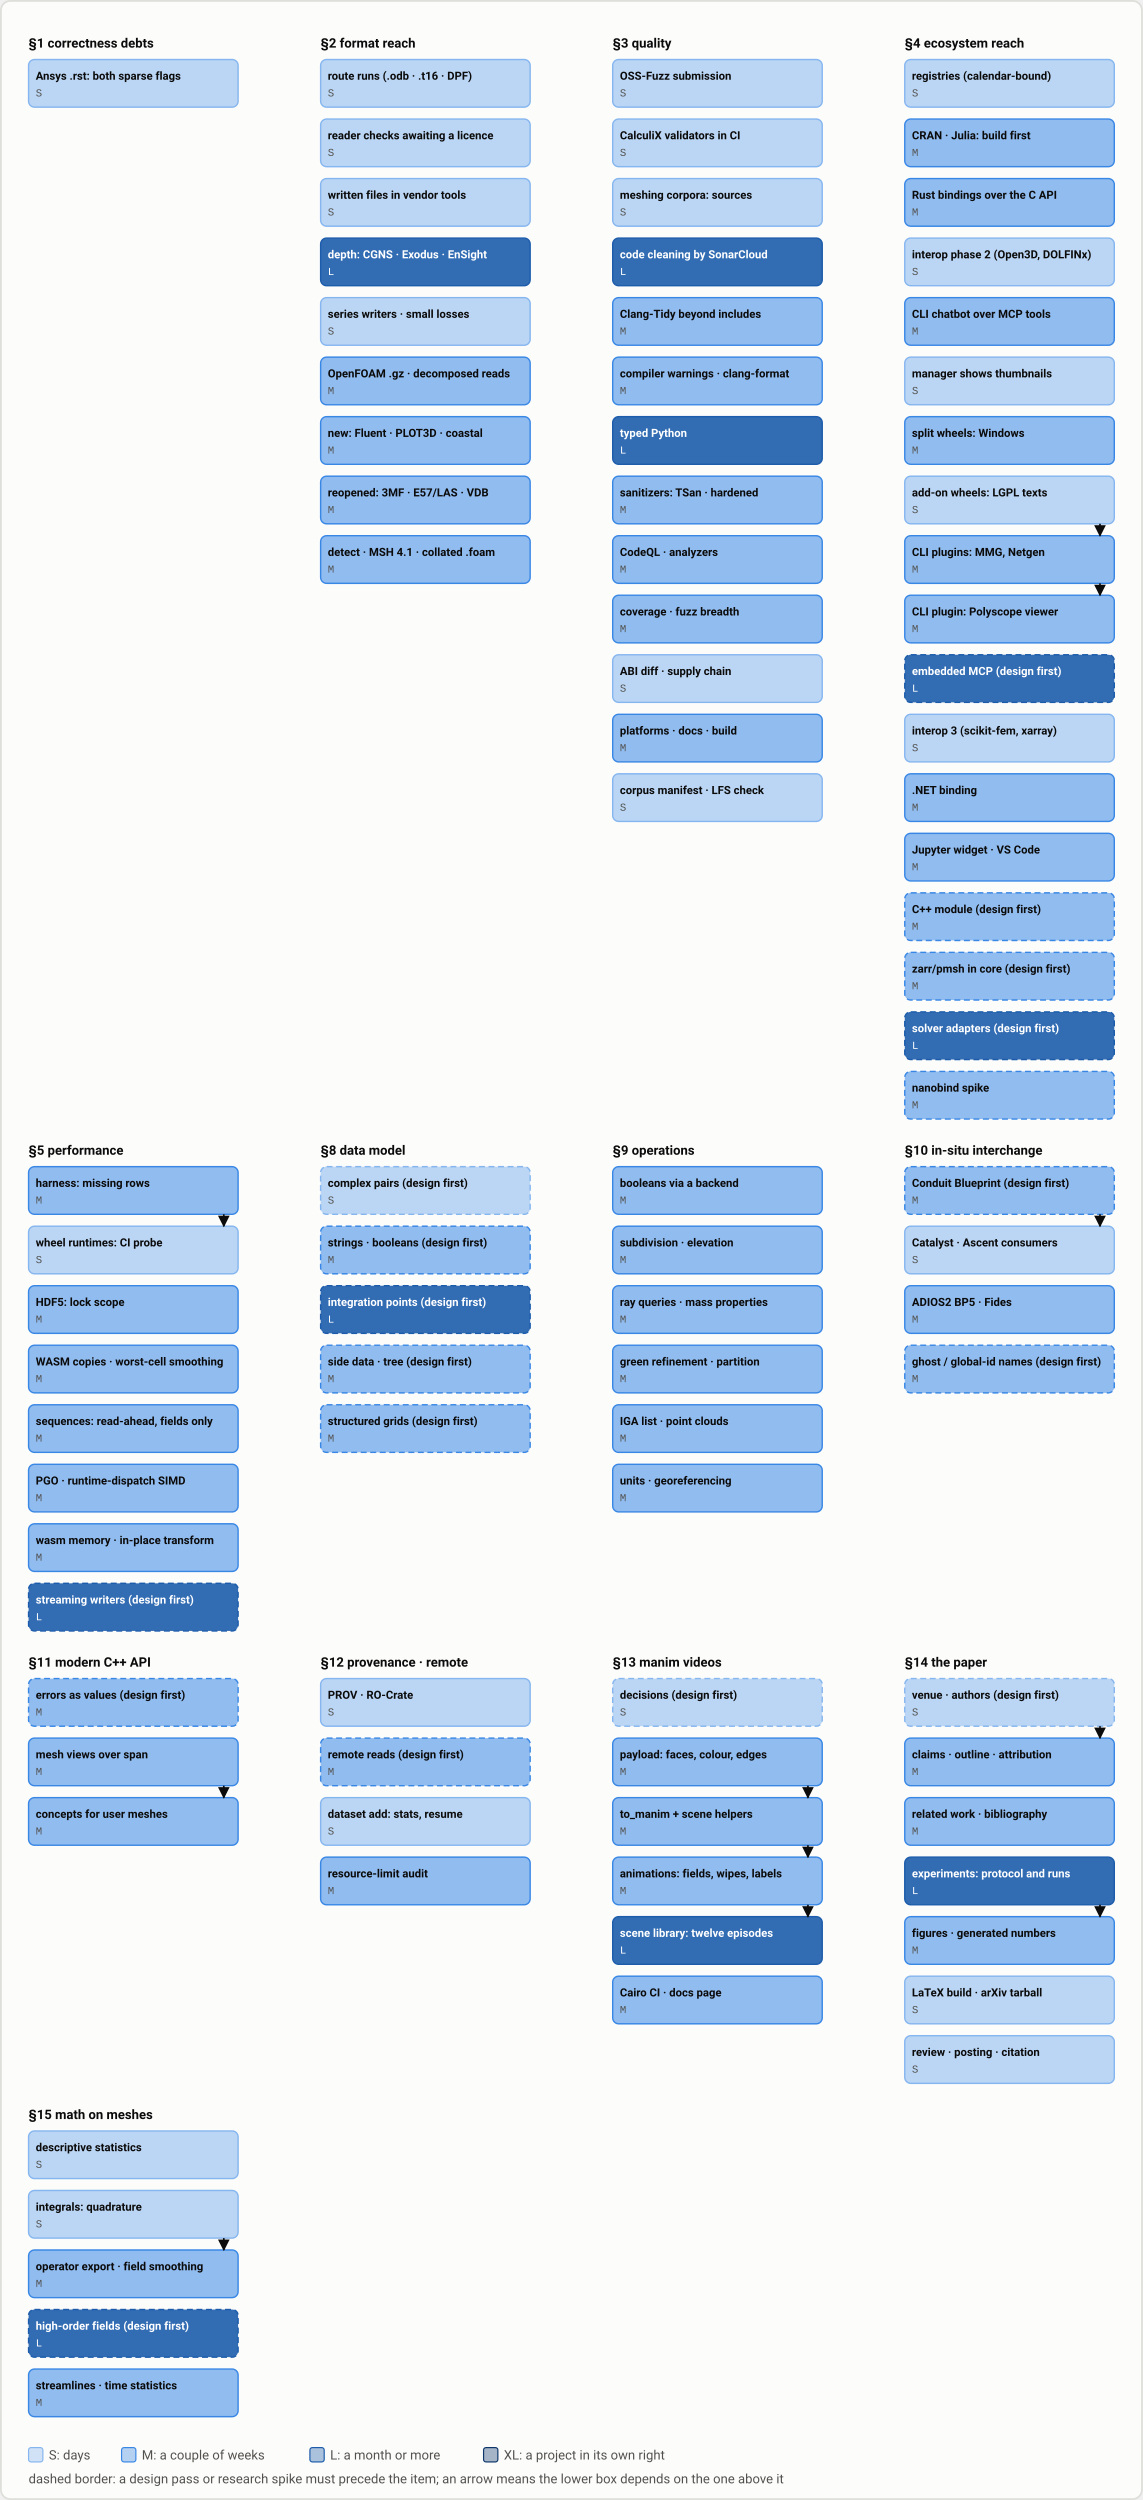
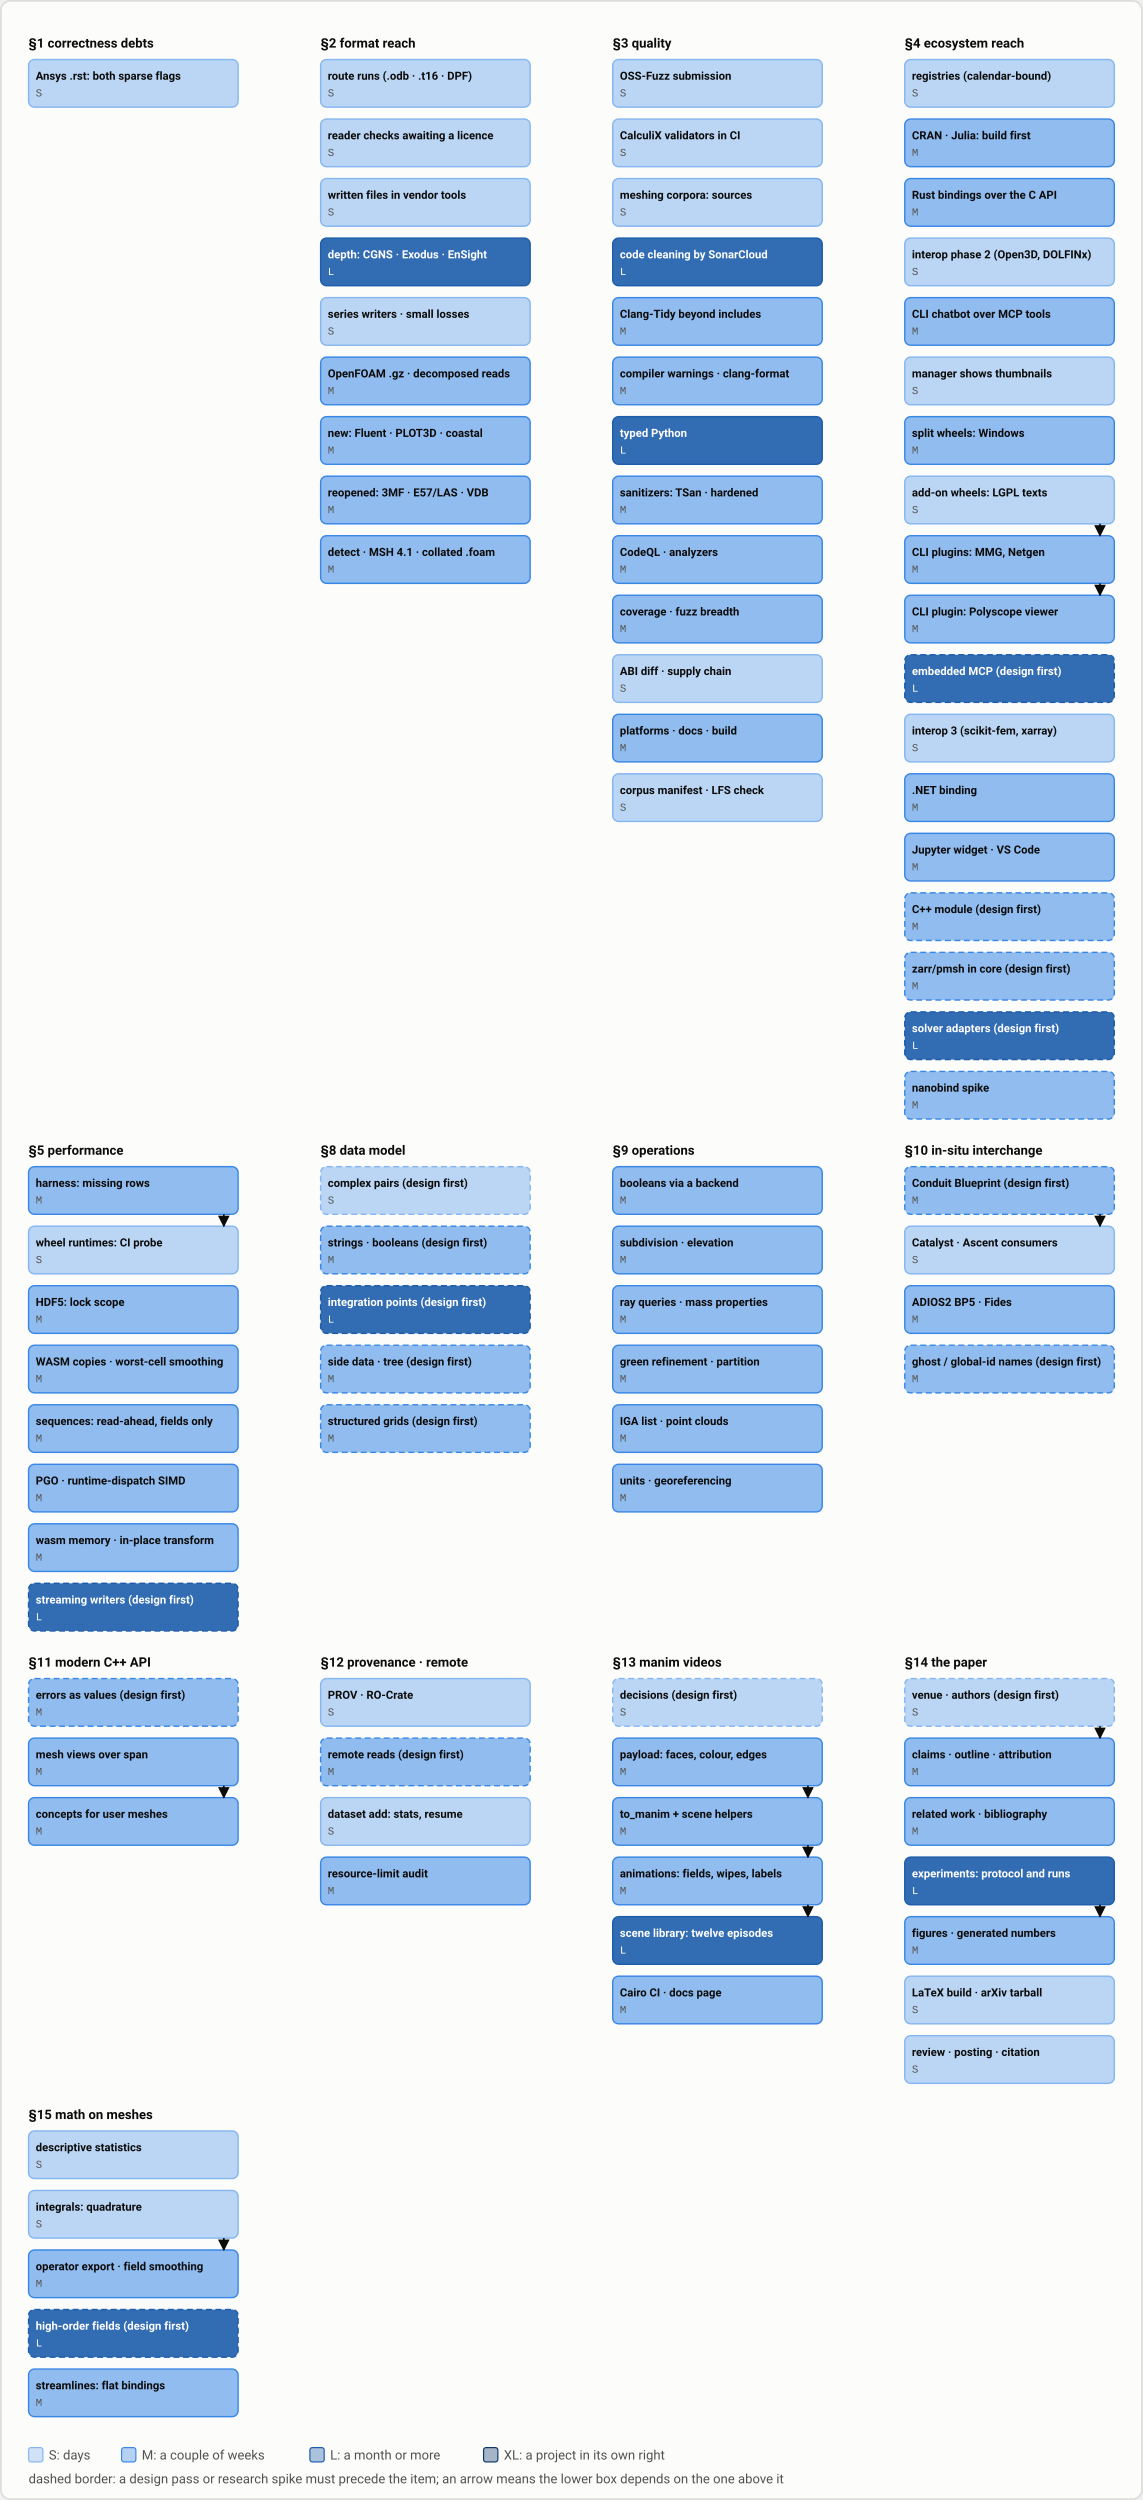
<svg xmlns="http://www.w3.org/2000/svg" viewBox="0 0 960 2100" width="960" height="2100" font-family="system-ui, -apple-system, 'Segoe UI', Roboto, sans-serif" role="img" aria-label="The roadmap at a glance: open items by section, in recommended order, shaded by effort">
  <defs>
    <marker id="arrow-0b0b0b" viewBox="0 0 10 10" refX="9" refY="5" markerWidth="7" markerHeight="7" orient="auto-start-reverse">
      <path d="M 0 0 L 10 5 L 0 10 z" fill="#0b0b0b" />
    </marker>
  </defs>
  <rect x="0.75" y="0.75" width="958.5" height="2098.5" rx="8" fill="#fcfcfb" stroke="#dededa" stroke-width="1.5" />
  <text x="24" y="40" font-family="system-ui, -apple-system, 'Segoe UI', Roboto, sans-serif" font-size="11" font-weight="700" fill="#0b0b0b">§1 correctness debts</text>
  <rect x="24" y="50" width="176" height="40" rx="5" fill="#86b6ef" fill-opacity="0.55" stroke="#86b6ef" stroke-width="1.2" />
  <text x="30" y="67" font-family="system-ui, -apple-system, 'Segoe UI', Roboto, sans-serif" font-size="9.5" font-weight="600" fill="#0b0b0b">Ansys .rst: both sparse flags</text>
  <text x="30" y="81" font-family="ui-monospace, SFMono-Regular, Menlo, Consolas, 'Liberation Mono', monospace" font-size="9" fill="#52514e">S</text>
  <text x="269.33" y="40" font-family="system-ui, -apple-system, 'Segoe UI', Roboto, sans-serif" font-size="11" font-weight="700" fill="#0b0b0b">§2 format reach</text>
  <rect x="269.33" y="50" width="176" height="40" rx="5" fill="#86b6ef" fill-opacity="0.55" stroke="#86b6ef" stroke-width="1.2" />
  <text x="275.33" y="67" font-family="system-ui, -apple-system, 'Segoe UI', Roboto, sans-serif" font-size="9.5" font-weight="600" fill="#0b0b0b">route runs (.odb · .t16 · DPF)</text>
  <text x="275.33" y="81" font-family="ui-monospace, SFMono-Regular, Menlo, Consolas, 'Liberation Mono', monospace" font-size="9" fill="#52514e">S</text>
  <rect x="269.33" y="100" width="176" height="40" rx="5" fill="#86b6ef" fill-opacity="0.55" stroke="#86b6ef" stroke-width="1.2" />
  <text x="275.33" y="117" font-family="system-ui, -apple-system, 'Segoe UI', Roboto, sans-serif" font-size="9.5" font-weight="600" fill="#0b0b0b">reader checks awaiting a licence</text>
  <text x="275.33" y="131" font-family="ui-monospace, SFMono-Regular, Menlo, Consolas, 'Liberation Mono', monospace" font-size="9" fill="#52514e">S</text>
  <rect x="269.33" y="150" width="176" height="40" rx="5" fill="#86b6ef" fill-opacity="0.55" stroke="#86b6ef" stroke-width="1.2" />
  <text x="275.33" y="167" font-family="system-ui, -apple-system, 'Segoe UI', Roboto, sans-serif" font-size="9.5" font-weight="600" fill="#0b0b0b">written files in vendor tools</text>
  <text x="275.33" y="181" font-family="ui-monospace, SFMono-Regular, Menlo, Consolas, 'Liberation Mono', monospace" font-size="9" fill="#52514e">S</text>
  <rect x="269.33" y="200" width="176" height="40" rx="5" fill="#1c5cab" fill-opacity="0.9" stroke="#1c5cab" stroke-width="1.2" />
  <text x="275.33" y="217" font-family="system-ui, -apple-system, 'Segoe UI', Roboto, sans-serif" font-size="9.5" font-weight="600" fill="#ffffff">depth: CGNS · Exodus · EnSight</text>
  <text x="275.33" y="231" font-family="ui-monospace, SFMono-Regular, Menlo, Consolas, 'Liberation Mono', monospace" font-size="9" fill="#ffffff">L</text>
  <rect x="269.33" y="250" width="176" height="40" rx="5" fill="#86b6ef" fill-opacity="0.55" stroke="#86b6ef" stroke-width="1.2" />
  <text x="275.33" y="267" font-family="system-ui, -apple-system, 'Segoe UI', Roboto, sans-serif" font-size="9.5" font-weight="600" fill="#0b0b0b">series writers · small losses</text>
  <text x="275.33" y="281" font-family="ui-monospace, SFMono-Regular, Menlo, Consolas, 'Liberation Mono', monospace" font-size="9" fill="#52514e">S</text>
  <rect x="269.33" y="300" width="176" height="40" rx="5" fill="#3987e5" fill-opacity="0.55" stroke="#3987e5" stroke-width="1.2" />
  <text x="275.33" y="317" font-family="system-ui, -apple-system, 'Segoe UI', Roboto, sans-serif" font-size="9.5" font-weight="600" fill="#0b0b0b">OpenFOAM .gz · decomposed reads</text>
  <text x="275.33" y="331" font-family="ui-monospace, SFMono-Regular, Menlo, Consolas, 'Liberation Mono', monospace" font-size="9" fill="#52514e">M</text>
  <rect x="269.33" y="350" width="176" height="40" rx="5" fill="#3987e5" fill-opacity="0.55" stroke="#3987e5" stroke-width="1.2" />
  <text x="275.33" y="367" font-family="system-ui, -apple-system, 'Segoe UI', Roboto, sans-serif" font-size="9.5" font-weight="600" fill="#0b0b0b">new: Fluent · PLOT3D · coastal</text>
  <text x="275.33" y="381" font-family="ui-monospace, SFMono-Regular, Menlo, Consolas, 'Liberation Mono', monospace" font-size="9" fill="#52514e">M</text>
  <rect x="269.33" y="400" width="176" height="40" rx="5" fill="#3987e5" fill-opacity="0.55" stroke="#3987e5" stroke-width="1.2" />
  <text x="275.33" y="417" font-family="system-ui, -apple-system, 'Segoe UI', Roboto, sans-serif" font-size="9.5" font-weight="600" fill="#0b0b0b">reopened: 3MF · E57/LAS · VDB</text>
  <text x="275.33" y="431" font-family="ui-monospace, SFMono-Regular, Menlo, Consolas, 'Liberation Mono', monospace" font-size="9" fill="#52514e">M</text>
  <rect x="269.33" y="450" width="176" height="40" rx="5" fill="#3987e5" fill-opacity="0.55" stroke="#3987e5" stroke-width="1.2" />
  <text x="275.33" y="467" font-family="system-ui, -apple-system, 'Segoe UI', Roboto, sans-serif" font-size="9.5" font-weight="600" fill="#0b0b0b">detect · MSH 4.1 · collated .foam</text>
  <text x="275.33" y="481" font-family="ui-monospace, SFMono-Regular, Menlo, Consolas, 'Liberation Mono', monospace" font-size="9" fill="#52514e">M</text>
  <text x="514.67" y="40" font-family="system-ui, -apple-system, 'Segoe UI', Roboto, sans-serif" font-size="11" font-weight="700" fill="#0b0b0b">§3 quality</text>
  <rect x="514.67" y="50" width="176" height="40" rx="5" fill="#86b6ef" fill-opacity="0.55" stroke="#86b6ef" stroke-width="1.2" />
  <text x="520.67" y="67" font-family="system-ui, -apple-system, 'Segoe UI', Roboto, sans-serif" font-size="9.5" font-weight="600" fill="#0b0b0b">OSS-Fuzz submission</text>
  <text x="520.67" y="81" font-family="ui-monospace, SFMono-Regular, Menlo, Consolas, 'Liberation Mono', monospace" font-size="9" fill="#52514e">S</text>
  <rect x="514.67" y="100" width="176" height="40" rx="5" fill="#86b6ef" fill-opacity="0.55" stroke="#86b6ef" stroke-width="1.2" />
  <text x="520.67" y="117" font-family="system-ui, -apple-system, 'Segoe UI', Roboto, sans-serif" font-size="9.5" font-weight="600" fill="#0b0b0b">CalculiX validators in CI</text>
  <text x="520.67" y="131" font-family="ui-monospace, SFMono-Regular, Menlo, Consolas, 'Liberation Mono', monospace" font-size="9" fill="#52514e">S</text>
  <rect x="514.67" y="150" width="176" height="40" rx="5" fill="#86b6ef" fill-opacity="0.55" stroke="#86b6ef" stroke-width="1.2" />
  <text x="520.67" y="167" font-family="system-ui, -apple-system, 'Segoe UI', Roboto, sans-serif" font-size="9.5" font-weight="600" fill="#0b0b0b">meshing corpora: sources</text>
  <text x="520.67" y="181" font-family="ui-monospace, SFMono-Regular, Menlo, Consolas, 'Liberation Mono', monospace" font-size="9" fill="#52514e">S</text>
  <rect x="514.67" y="200" width="176" height="40" rx="5" fill="#1c5cab" fill-opacity="0.9" stroke="#1c5cab" stroke-width="1.2" />
  <text x="520.67" y="217" font-family="system-ui, -apple-system, 'Segoe UI', Roboto, sans-serif" font-size="9.5" font-weight="600" fill="#ffffff">code cleaning by SonarCloud</text>
  <text x="520.67" y="231" font-family="ui-monospace, SFMono-Regular, Menlo, Consolas, 'Liberation Mono', monospace" font-size="9" fill="#ffffff">L</text>
  <rect x="514.67" y="250" width="176" height="40" rx="5" fill="#3987e5" fill-opacity="0.55" stroke="#3987e5" stroke-width="1.2" />
  <text x="520.67" y="267" font-family="system-ui, -apple-system, 'Segoe UI', Roboto, sans-serif" font-size="9.5" font-weight="600" fill="#0b0b0b">Clang-Tidy beyond includes</text>
  <text x="520.67" y="281" font-family="ui-monospace, SFMono-Regular, Menlo, Consolas, 'Liberation Mono', monospace" font-size="9" fill="#52514e">M</text>
  <rect x="514.67" y="300" width="176" height="40" rx="5" fill="#3987e5" fill-opacity="0.55" stroke="#3987e5" stroke-width="1.2" />
  <text x="520.67" y="317" font-family="system-ui, -apple-system, 'Segoe UI', Roboto, sans-serif" font-size="9.5" font-weight="600" fill="#0b0b0b">compiler warnings · clang-format</text>
  <text x="520.67" y="331" font-family="ui-monospace, SFMono-Regular, Menlo, Consolas, 'Liberation Mono', monospace" font-size="9" fill="#52514e">M</text>
  <rect x="514.67" y="350" width="176" height="40" rx="5" fill="#1c5cab" fill-opacity="0.9" stroke="#1c5cab" stroke-width="1.2" />
  <text x="520.67" y="367" font-family="system-ui, -apple-system, 'Segoe UI', Roboto, sans-serif" font-size="9.5" font-weight="600" fill="#ffffff">typed Python</text>
  <text x="520.67" y="381" font-family="ui-monospace, SFMono-Regular, Menlo, Consolas, 'Liberation Mono', monospace" font-size="9" fill="#ffffff">L</text>
  <rect x="514.67" y="400" width="176" height="40" rx="5" fill="#3987e5" fill-opacity="0.55" stroke="#3987e5" stroke-width="1.2" />
  <text x="520.67" y="417" font-family="system-ui, -apple-system, 'Segoe UI', Roboto, sans-serif" font-size="9.5" font-weight="600" fill="#0b0b0b">sanitizers: TSan · hardened</text>
  <text x="520.67" y="431" font-family="ui-monospace, SFMono-Regular, Menlo, Consolas, 'Liberation Mono', monospace" font-size="9" fill="#52514e">M</text>
  <rect x="514.67" y="450" width="176" height="40" rx="5" fill="#3987e5" fill-opacity="0.55" stroke="#3987e5" stroke-width="1.2" />
  <text x="520.67" y="467" font-family="system-ui, -apple-system, 'Segoe UI', Roboto, sans-serif" font-size="9.5" font-weight="600" fill="#0b0b0b">CodeQL · analyzers</text>
  <text x="520.67" y="481" font-family="ui-monospace, SFMono-Regular, Menlo, Consolas, 'Liberation Mono', monospace" font-size="9" fill="#52514e">M</text>
  <rect x="514.67" y="500" width="176" height="40" rx="5" fill="#3987e5" fill-opacity="0.55" stroke="#3987e5" stroke-width="1.2" />
  <text x="520.67" y="517" font-family="system-ui, -apple-system, 'Segoe UI', Roboto, sans-serif" font-size="9.5" font-weight="600" fill="#0b0b0b">coverage · fuzz breadth</text>
  <text x="520.67" y="531" font-family="ui-monospace, SFMono-Regular, Menlo, Consolas, 'Liberation Mono', monospace" font-size="9" fill="#52514e">M</text>
  <rect x="514.67" y="550" width="176" height="40" rx="5" fill="#86b6ef" fill-opacity="0.55" stroke="#86b6ef" stroke-width="1.2" />
  <text x="520.67" y="567" font-family="system-ui, -apple-system, 'Segoe UI', Roboto, sans-serif" font-size="9.5" font-weight="600" fill="#0b0b0b">ABI diff · supply chain</text>
  <text x="520.67" y="581" font-family="ui-monospace, SFMono-Regular, Menlo, Consolas, 'Liberation Mono', monospace" font-size="9" fill="#52514e">S</text>
  <rect x="514.67" y="600" width="176" height="40" rx="5" fill="#3987e5" fill-opacity="0.55" stroke="#3987e5" stroke-width="1.2" />
  <text x="520.67" y="617" font-family="system-ui, -apple-system, 'Segoe UI', Roboto, sans-serif" font-size="9.5" font-weight="600" fill="#0b0b0b">platforms · docs · build</text>
  <text x="520.67" y="631" font-family="ui-monospace, SFMono-Regular, Menlo, Consolas, 'Liberation Mono', monospace" font-size="9" fill="#52514e">M</text>
  <rect x="514.67" y="650" width="176" height="40" rx="5" fill="#86b6ef" fill-opacity="0.55" stroke="#86b6ef" stroke-width="1.2" />
  <text x="520.67" y="667" font-family="system-ui, -apple-system, 'Segoe UI', Roboto, sans-serif" font-size="9.5" font-weight="600" fill="#0b0b0b">corpus manifest · LFS check</text>
  <text x="520.67" y="681" font-family="ui-monospace, SFMono-Regular, Menlo, Consolas, 'Liberation Mono', monospace" font-size="9" fill="#52514e">S</text>
  <text x="760" y="40" font-family="system-ui, -apple-system, 'Segoe UI', Roboto, sans-serif" font-size="11" font-weight="700" fill="#0b0b0b">§4 ecosystem reach</text>
  <rect x="760" y="50" width="176" height="40" rx="5" fill="#86b6ef" fill-opacity="0.55" stroke="#86b6ef" stroke-width="1.2" />
  <text x="766" y="67" font-family="system-ui, -apple-system, 'Segoe UI', Roboto, sans-serif" font-size="9.5" font-weight="600" fill="#0b0b0b">registries (calendar-bound)</text>
  <text x="766" y="81" font-family="ui-monospace, SFMono-Regular, Menlo, Consolas, 'Liberation Mono', monospace" font-size="9" fill="#52514e">S</text>
  <rect x="760" y="100" width="176" height="40" rx="5" fill="#3987e5" fill-opacity="0.55" stroke="#3987e5" stroke-width="1.2" />
  <text x="766" y="117" font-family="system-ui, -apple-system, 'Segoe UI', Roboto, sans-serif" font-size="9.5" font-weight="600" fill="#0b0b0b">CRAN · Julia: build first</text>
  <text x="766" y="131" font-family="ui-monospace, SFMono-Regular, Menlo, Consolas, 'Liberation Mono', monospace" font-size="9" fill="#52514e">M</text>
  <rect x="760" y="150" width="176" height="40" rx="5" fill="#3987e5" fill-opacity="0.55" stroke="#3987e5" stroke-width="1.2" />
  <text x="766" y="167" font-family="system-ui, -apple-system, 'Segoe UI', Roboto, sans-serif" font-size="9.5" font-weight="600" fill="#0b0b0b">Rust bindings over the C API</text>
  <text x="766" y="181" font-family="ui-monospace, SFMono-Regular, Menlo, Consolas, 'Liberation Mono', monospace" font-size="9" fill="#52514e">M</text>
  <rect x="760" y="200" width="176" height="40" rx="5" fill="#86b6ef" fill-opacity="0.55" stroke="#86b6ef" stroke-width="1.2" />
  <text x="766" y="217" font-family="system-ui, -apple-system, 'Segoe UI', Roboto, sans-serif" font-size="9.5" font-weight="600" fill="#0b0b0b">interop phase 2 (Open3D, DOLFINx)</text>
  <text x="766" y="231" font-family="ui-monospace, SFMono-Regular, Menlo, Consolas, 'Liberation Mono', monospace" font-size="9" fill="#52514e">S</text>
  <rect x="760" y="250" width="176" height="40" rx="5" fill="#3987e5" fill-opacity="0.55" stroke="#3987e5" stroke-width="1.2" />
  <text x="766" y="267" font-family="system-ui, -apple-system, 'Segoe UI', Roboto, sans-serif" font-size="9.5" font-weight="600" fill="#0b0b0b">CLI chatbot over MCP tools</text>
  <text x="766" y="281" font-family="ui-monospace, SFMono-Regular, Menlo, Consolas, 'Liberation Mono', monospace" font-size="9" fill="#52514e">M</text>
  <rect x="760" y="300" width="176" height="40" rx="5" fill="#86b6ef" fill-opacity="0.55" stroke="#86b6ef" stroke-width="1.2" />
  <text x="766" y="317" font-family="system-ui, -apple-system, 'Segoe UI', Roboto, sans-serif" font-size="9.5" font-weight="600" fill="#0b0b0b">manager shows thumbnails</text>
  <text x="766" y="331" font-family="ui-monospace, SFMono-Regular, Menlo, Consolas, 'Liberation Mono', monospace" font-size="9" fill="#52514e">S</text>
  <rect x="760" y="350" width="176" height="40" rx="5" fill="#3987e5" fill-opacity="0.55" stroke="#3987e5" stroke-width="1.2" />
  <text x="766" y="367" font-family="system-ui, -apple-system, 'Segoe UI', Roboto, sans-serif" font-size="9.5" font-weight="600" fill="#0b0b0b">split wheels: Windows</text>
  <text x="766" y="381" font-family="ui-monospace, SFMono-Regular, Menlo, Consolas, 'Liberation Mono', monospace" font-size="9" fill="#52514e">M</text>
  <rect x="760" y="400" width="176" height="40" rx="5" fill="#86b6ef" fill-opacity="0.55" stroke="#86b6ef" stroke-width="1.2" />
  <text x="766" y="417" font-family="system-ui, -apple-system, 'Segoe UI', Roboto, sans-serif" font-size="9.5" font-weight="600" fill="#0b0b0b">add-on wheels: LGPL texts</text>
  <text x="766" y="431" font-family="ui-monospace, SFMono-Regular, Menlo, Consolas, 'Liberation Mono', monospace" font-size="9" fill="#52514e">S</text>
  <rect x="760" y="450" width="176" height="40" rx="5" fill="#3987e5" fill-opacity="0.55" stroke="#3987e5" stroke-width="1.2" />
  <text x="766" y="467" font-family="system-ui, -apple-system, 'Segoe UI', Roboto, sans-serif" font-size="9.5" font-weight="600" fill="#0b0b0b">CLI plugins: MMG, Netgen</text>
  <text x="766" y="481" font-family="ui-monospace, SFMono-Regular, Menlo, Consolas, 'Liberation Mono', monospace" font-size="9" fill="#52514e">M</text>
  <rect x="760" y="500" width="176" height="40" rx="5" fill="#3987e5" fill-opacity="0.55" stroke="#3987e5" stroke-width="1.2" />
  <text x="766" y="517" font-family="system-ui, -apple-system, 'Segoe UI', Roboto, sans-serif" font-size="9.5" font-weight="600" fill="#0b0b0b">CLI plugin: Polyscope viewer</text>
  <text x="766" y="531" font-family="ui-monospace, SFMono-Regular, Menlo, Consolas, 'Liberation Mono', monospace" font-size="9" fill="#52514e">M</text>
  <rect x="760" y="550" width="176" height="40" rx="5" fill="#1c5cab" fill-opacity="0.9" stroke="#1c5cab" stroke-width="1.2" stroke-dasharray="5 3" />
  <text x="766" y="567" font-family="system-ui, -apple-system, 'Segoe UI', Roboto, sans-serif" font-size="9.5" font-weight="600" fill="#ffffff">embedded MCP (design first)</text>
  <text x="766" y="581" font-family="ui-monospace, SFMono-Regular, Menlo, Consolas, 'Liberation Mono', monospace" font-size="9" fill="#ffffff">L</text>
  <rect x="760" y="600" width="176" height="40" rx="5" fill="#86b6ef" fill-opacity="0.55" stroke="#86b6ef" stroke-width="1.2" />
  <text x="766" y="617" font-family="system-ui, -apple-system, 'Segoe UI', Roboto, sans-serif" font-size="9.5" font-weight="600" fill="#0b0b0b">interop 3 (scikit-fem, xarray)</text>
  <text x="766" y="631" font-family="ui-monospace, SFMono-Regular, Menlo, Consolas, 'Liberation Mono', monospace" font-size="9" fill="#52514e">S</text>
  <rect x="760" y="650" width="176" height="40" rx="5" fill="#3987e5" fill-opacity="0.55" stroke="#3987e5" stroke-width="1.2" />
  <text x="766" y="667" font-family="system-ui, -apple-system, 'Segoe UI', Roboto, sans-serif" font-size="9.5" font-weight="600" fill="#0b0b0b">.NET binding</text>
  <text x="766" y="681" font-family="ui-monospace, SFMono-Regular, Menlo, Consolas, 'Liberation Mono', monospace" font-size="9" fill="#52514e">M</text>
  <rect x="760" y="700" width="176" height="40" rx="5" fill="#3987e5" fill-opacity="0.55" stroke="#3987e5" stroke-width="1.2" />
  <text x="766" y="717" font-family="system-ui, -apple-system, 'Segoe UI', Roboto, sans-serif" font-size="9.5" font-weight="600" fill="#0b0b0b">Jupyter widget · VS Code</text>
  <text x="766" y="731" font-family="ui-monospace, SFMono-Regular, Menlo, Consolas, 'Liberation Mono', monospace" font-size="9" fill="#52514e">M</text>
  <rect x="760" y="750" width="176" height="40" rx="5" fill="#3987e5" fill-opacity="0.55" stroke="#3987e5" stroke-width="1.2" stroke-dasharray="5 3" />
  <text x="766" y="767" font-family="system-ui, -apple-system, 'Segoe UI', Roboto, sans-serif" font-size="9.5" font-weight="600" fill="#0b0b0b">C++ module (design first)</text>
  <text x="766" y="781" font-family="ui-monospace, SFMono-Regular, Menlo, Consolas, 'Liberation Mono', monospace" font-size="9" fill="#52514e">M</text>
  <rect x="760" y="800" width="176" height="40" rx="5" fill="#3987e5" fill-opacity="0.55" stroke="#3987e5" stroke-width="1.2" stroke-dasharray="5 3" />
  <text x="766" y="817" font-family="system-ui, -apple-system, 'Segoe UI', Roboto, sans-serif" font-size="9.5" font-weight="600" fill="#0b0b0b">zarr/pmsh in core (design first)</text>
  <text x="766" y="831" font-family="ui-monospace, SFMono-Regular, Menlo, Consolas, 'Liberation Mono', monospace" font-size="9" fill="#52514e">M</text>
  <rect x="760" y="850" width="176" height="40" rx="5" fill="#1c5cab" fill-opacity="0.9" stroke="#1c5cab" stroke-width="1.2" stroke-dasharray="5 3" />
  <text x="766" y="867" font-family="system-ui, -apple-system, 'Segoe UI', Roboto, sans-serif" font-size="9.5" font-weight="600" fill="#ffffff">solver adapters (design first)</text>
  <text x="766" y="881" font-family="ui-monospace, SFMono-Regular, Menlo, Consolas, 'Liberation Mono', monospace" font-size="9" fill="#ffffff">L</text>
  <rect x="760" y="900" width="176" height="40" rx="5" fill="#3987e5" fill-opacity="0.55" stroke="#3987e5" stroke-width="1.2" stroke-dasharray="5 3" />
  <text x="766" y="917" font-family="system-ui, -apple-system, 'Segoe UI', Roboto, sans-serif" font-size="9.5" font-weight="600" fill="#0b0b0b">nanobind spike</text>
  <text x="766" y="931" font-family="ui-monospace, SFMono-Regular, Menlo, Consolas, 'Liberation Mono', monospace" font-size="9" fill="#52514e">M</text>
  <line x1="924" y1="440" x2="924" y2="450" stroke="#0b0b0b" stroke-width="1.4" marker-end="url(#arrow-0b0b0b)" />
  <line x1="924" y1="490" x2="924" y2="500" stroke="#0b0b0b" stroke-width="1.4" marker-end="url(#arrow-0b0b0b)" />
  <text x="24" y="970" font-family="system-ui, -apple-system, 'Segoe UI', Roboto, sans-serif" font-size="11" font-weight="700" fill="#0b0b0b">§5 performance</text>
  <rect x="24" y="980" width="176" height="40" rx="5" fill="#3987e5" fill-opacity="0.55" stroke="#3987e5" stroke-width="1.2" />
  <text x="30" y="997" font-family="system-ui, -apple-system, 'Segoe UI', Roboto, sans-serif" font-size="9.5" font-weight="600" fill="#0b0b0b">harness: missing rows</text>
  <text x="30" y="1011" font-family="ui-monospace, SFMono-Regular, Menlo, Consolas, 'Liberation Mono', monospace" font-size="9" fill="#52514e">M</text>
  <rect x="24" y="1030" width="176" height="40" rx="5" fill="#86b6ef" fill-opacity="0.55" stroke="#86b6ef" stroke-width="1.2" />
  <text x="30" y="1047" font-family="system-ui, -apple-system, 'Segoe UI', Roboto, sans-serif" font-size="9.5" font-weight="600" fill="#0b0b0b">wheel runtimes: CI probe</text>
  <text x="30" y="1061" font-family="ui-monospace, SFMono-Regular, Menlo, Consolas, 'Liberation Mono', monospace" font-size="9" fill="#52514e">S</text>
  <rect x="24" y="1080" width="176" height="40" rx="5" fill="#3987e5" fill-opacity="0.55" stroke="#3987e5" stroke-width="1.2" />
  <text x="30" y="1097" font-family="system-ui, -apple-system, 'Segoe UI', Roboto, sans-serif" font-size="9.5" font-weight="600" fill="#0b0b0b">HDF5: lock scope</text>
  <text x="30" y="1111" font-family="ui-monospace, SFMono-Regular, Menlo, Consolas, 'Liberation Mono', monospace" font-size="9" fill="#52514e">M</text>
  <rect x="24" y="1130" width="176" height="40" rx="5" fill="#3987e5" fill-opacity="0.55" stroke="#3987e5" stroke-width="1.2" />
  <text x="30" y="1147" font-family="system-ui, -apple-system, 'Segoe UI', Roboto, sans-serif" font-size="9.5" font-weight="600" fill="#0b0b0b">WASM copies · worst-cell smoothing</text>
  <text x="30" y="1161" font-family="ui-monospace, SFMono-Regular, Menlo, Consolas, 'Liberation Mono', monospace" font-size="9" fill="#52514e">M</text>
  <rect x="24" y="1180" width="176" height="40" rx="5" fill="#3987e5" fill-opacity="0.55" stroke="#3987e5" stroke-width="1.2" />
  <text x="30" y="1197" font-family="system-ui, -apple-system, 'Segoe UI', Roboto, sans-serif" font-size="9.5" font-weight="600" fill="#0b0b0b">sequences: read-ahead, fields only</text>
  <text x="30" y="1211" font-family="ui-monospace, SFMono-Regular, Menlo, Consolas, 'Liberation Mono', monospace" font-size="9" fill="#52514e">M</text>
  <rect x="24" y="1230" width="176" height="40" rx="5" fill="#3987e5" fill-opacity="0.55" stroke="#3987e5" stroke-width="1.2" />
  <text x="30" y="1247" font-family="system-ui, -apple-system, 'Segoe UI', Roboto, sans-serif" font-size="9.5" font-weight="600" fill="#0b0b0b">PGO · runtime-dispatch SIMD</text>
  <text x="30" y="1261" font-family="ui-monospace, SFMono-Regular, Menlo, Consolas, 'Liberation Mono', monospace" font-size="9" fill="#52514e">M</text>
  <rect x="24" y="1280" width="176" height="40" rx="5" fill="#3987e5" fill-opacity="0.55" stroke="#3987e5" stroke-width="1.2" />
  <text x="30" y="1297" font-family="system-ui, -apple-system, 'Segoe UI', Roboto, sans-serif" font-size="9.5" font-weight="600" fill="#0b0b0b">wasm memory · in-place transform</text>
  <text x="30" y="1311" font-family="ui-monospace, SFMono-Regular, Menlo, Consolas, 'Liberation Mono', monospace" font-size="9" fill="#52514e">M</text>
  <rect x="24" y="1330" width="176" height="40" rx="5" fill="#1c5cab" fill-opacity="0.9" stroke="#1c5cab" stroke-width="1.2" stroke-dasharray="5 3" />
  <text x="30" y="1347" font-family="system-ui, -apple-system, 'Segoe UI', Roboto, sans-serif" font-size="9.5" font-weight="600" fill="#ffffff">streaming writers (design first)</text>
  <text x="30" y="1361" font-family="ui-monospace, SFMono-Regular, Menlo, Consolas, 'Liberation Mono', monospace" font-size="9" fill="#ffffff">L</text>
  <line x1="188" y1="1020" x2="188" y2="1030" stroke="#0b0b0b" stroke-width="1.4" marker-end="url(#arrow-0b0b0b)" />
  <text x="269.33" y="970" font-family="system-ui, -apple-system, 'Segoe UI', Roboto, sans-serif" font-size="11" font-weight="700" fill="#0b0b0b">§8 data model</text>
  <rect x="269.33" y="980" width="176" height="40" rx="5" fill="#86b6ef" fill-opacity="0.55" stroke="#86b6ef" stroke-width="1.2" stroke-dasharray="5 3" />
  <text x="275.33" y="997" font-family="system-ui, -apple-system, 'Segoe UI', Roboto, sans-serif" font-size="9.5" font-weight="600" fill="#0b0b0b">complex pairs (design first)</text>
  <text x="275.33" y="1011" font-family="ui-monospace, SFMono-Regular, Menlo, Consolas, 'Liberation Mono', monospace" font-size="9" fill="#52514e">S</text>
  <rect x="269.33" y="1030" width="176" height="40" rx="5" fill="#3987e5" fill-opacity="0.55" stroke="#3987e5" stroke-width="1.2" stroke-dasharray="5 3" />
  <text x="275.33" y="1047" font-family="system-ui, -apple-system, 'Segoe UI', Roboto, sans-serif" font-size="9.5" font-weight="600" fill="#0b0b0b">strings · booleans (design first)</text>
  <text x="275.33" y="1061" font-family="ui-monospace, SFMono-Regular, Menlo, Consolas, 'Liberation Mono', monospace" font-size="9" fill="#52514e">M</text>
  <rect x="269.33" y="1080" width="176" height="40" rx="5" fill="#1c5cab" fill-opacity="0.9" stroke="#1c5cab" stroke-width="1.2" stroke-dasharray="5 3" />
  <text x="275.33" y="1097" font-family="system-ui, -apple-system, 'Segoe UI', Roboto, sans-serif" font-size="9.5" font-weight="600" fill="#ffffff">integration points (design first)</text>
  <text x="275.33" y="1111" font-family="ui-monospace, SFMono-Regular, Menlo, Consolas, 'Liberation Mono', monospace" font-size="9" fill="#ffffff">L</text>
  <rect x="269.33" y="1130" width="176" height="40" rx="5" fill="#3987e5" fill-opacity="0.55" stroke="#3987e5" stroke-width="1.2" stroke-dasharray="5 3" />
  <text x="275.33" y="1147" font-family="system-ui, -apple-system, 'Segoe UI', Roboto, sans-serif" font-size="9.5" font-weight="600" fill="#0b0b0b">side data · tree (design first)</text>
  <text x="275.33" y="1161" font-family="ui-monospace, SFMono-Regular, Menlo, Consolas, 'Liberation Mono', monospace" font-size="9" fill="#52514e">M</text>
  <rect x="269.33" y="1180" width="176" height="40" rx="5" fill="#3987e5" fill-opacity="0.55" stroke="#3987e5" stroke-width="1.2" stroke-dasharray="5 3" />
  <text x="275.33" y="1197" font-family="system-ui, -apple-system, 'Segoe UI', Roboto, sans-serif" font-size="9.5" font-weight="600" fill="#0b0b0b">structured grids (design first)</text>
  <text x="275.33" y="1211" font-family="ui-monospace, SFMono-Regular, Menlo, Consolas, 'Liberation Mono', monospace" font-size="9" fill="#52514e">M</text>
  <text x="514.67" y="970" font-family="system-ui, -apple-system, 'Segoe UI', Roboto, sans-serif" font-size="11" font-weight="700" fill="#0b0b0b">§9 operations</text>
  <rect x="514.67" y="980" width="176" height="40" rx="5" fill="#3987e5" fill-opacity="0.55" stroke="#3987e5" stroke-width="1.2" />
  <text x="520.67" y="997" font-family="system-ui, -apple-system, 'Segoe UI', Roboto, sans-serif" font-size="9.5" font-weight="600" fill="#0b0b0b">booleans via a backend</text>
  <text x="520.67" y="1011" font-family="ui-monospace, SFMono-Regular, Menlo, Consolas, 'Liberation Mono', monospace" font-size="9" fill="#52514e">M</text>
  <rect x="514.67" y="1030" width="176" height="40" rx="5" fill="#3987e5" fill-opacity="0.55" stroke="#3987e5" stroke-width="1.2" />
  <text x="520.67" y="1047" font-family="system-ui, -apple-system, 'Segoe UI', Roboto, sans-serif" font-size="9.5" font-weight="600" fill="#0b0b0b">subdivision · elevation</text>
  <text x="520.67" y="1061" font-family="ui-monospace, SFMono-Regular, Menlo, Consolas, 'Liberation Mono', monospace" font-size="9" fill="#52514e">M</text>
  <rect x="514.67" y="1080" width="176" height="40" rx="5" fill="#3987e5" fill-opacity="0.55" stroke="#3987e5" stroke-width="1.2" />
  <text x="520.67" y="1097" font-family="system-ui, -apple-system, 'Segoe UI', Roboto, sans-serif" font-size="9.5" font-weight="600" fill="#0b0b0b">ray queries · mass properties</text>
  <text x="520.67" y="1111" font-family="ui-monospace, SFMono-Regular, Menlo, Consolas, 'Liberation Mono', monospace" font-size="9" fill="#52514e">M</text>
  <rect x="514.67" y="1130" width="176" height="40" rx="5" fill="#3987e5" fill-opacity="0.55" stroke="#3987e5" stroke-width="1.2" />
  <text x="520.67" y="1147" font-family="system-ui, -apple-system, 'Segoe UI', Roboto, sans-serif" font-size="9.5" font-weight="600" fill="#0b0b0b">green refinement · partition</text>
  <text x="520.67" y="1161" font-family="ui-monospace, SFMono-Regular, Menlo, Consolas, 'Liberation Mono', monospace" font-size="9" fill="#52514e">M</text>
  <rect x="514.67" y="1180" width="176" height="40" rx="5" fill="#3987e5" fill-opacity="0.55" stroke="#3987e5" stroke-width="1.2" />
  <text x="520.67" y="1197" font-family="system-ui, -apple-system, 'Segoe UI', Roboto, sans-serif" font-size="9.5" font-weight="600" fill="#0b0b0b">IGA list · point clouds</text>
  <text x="520.67" y="1211" font-family="ui-monospace, SFMono-Regular, Menlo, Consolas, 'Liberation Mono', monospace" font-size="9" fill="#52514e">M</text>
  <rect x="514.67" y="1230" width="176" height="40" rx="5" fill="#3987e5" fill-opacity="0.55" stroke="#3987e5" stroke-width="1.2" />
  <text x="520.67" y="1247" font-family="system-ui, -apple-system, 'Segoe UI', Roboto, sans-serif" font-size="9.5" font-weight="600" fill="#0b0b0b">units · georeferencing</text>
  <text x="520.67" y="1261" font-family="ui-monospace, SFMono-Regular, Menlo, Consolas, 'Liberation Mono', monospace" font-size="9" fill="#52514e">M</text>
  <text x="760" y="970" font-family="system-ui, -apple-system, 'Segoe UI', Roboto, sans-serif" font-size="11" font-weight="700" fill="#0b0b0b">§10 in-situ interchange</text>
  <rect x="760" y="980" width="176" height="40" rx="5" fill="#3987e5" fill-opacity="0.55" stroke="#3987e5" stroke-width="1.2" stroke-dasharray="5 3" />
  <text x="766" y="997" font-family="system-ui, -apple-system, 'Segoe UI', Roboto, sans-serif" font-size="9.5" font-weight="600" fill="#0b0b0b">Conduit Blueprint (design first)</text>
  <text x="766" y="1011" font-family="ui-monospace, SFMono-Regular, Menlo, Consolas, 'Liberation Mono', monospace" font-size="9" fill="#52514e">M</text>
  <rect x="760" y="1030" width="176" height="40" rx="5" fill="#86b6ef" fill-opacity="0.55" stroke="#86b6ef" stroke-width="1.2" />
  <text x="766" y="1047" font-family="system-ui, -apple-system, 'Segoe UI', Roboto, sans-serif" font-size="9.5" font-weight="600" fill="#0b0b0b">Catalyst · Ascent consumers</text>
  <text x="766" y="1061" font-family="ui-monospace, SFMono-Regular, Menlo, Consolas, 'Liberation Mono', monospace" font-size="9" fill="#52514e">S</text>
  <rect x="760" y="1080" width="176" height="40" rx="5" fill="#3987e5" fill-opacity="0.55" stroke="#3987e5" stroke-width="1.2" />
  <text x="766" y="1097" font-family="system-ui, -apple-system, 'Segoe UI', Roboto, sans-serif" font-size="9.5" font-weight="600" fill="#0b0b0b">ADIOS2 BP5 · Fides</text>
  <text x="766" y="1111" font-family="ui-monospace, SFMono-Regular, Menlo, Consolas, 'Liberation Mono', monospace" font-size="9" fill="#52514e">M</text>
  <rect x="760" y="1130" width="176" height="40" rx="5" fill="#3987e5" fill-opacity="0.55" stroke="#3987e5" stroke-width="1.2" stroke-dasharray="5 3" />
  <text x="766" y="1147" font-family="system-ui, -apple-system, 'Segoe UI', Roboto, sans-serif" font-size="9.5" font-weight="600" fill="#0b0b0b">ghost / global-id names (design first)</text>
  <text x="766" y="1161" font-family="ui-monospace, SFMono-Regular, Menlo, Consolas, 'Liberation Mono', monospace" font-size="9" fill="#52514e">M</text>
  <line x1="924" y1="1020" x2="924" y2="1030" stroke="#0b0b0b" stroke-width="1.4" marker-end="url(#arrow-0b0b0b)" />
  <text x="24" y="1400" font-family="system-ui, -apple-system, 'Segoe UI', Roboto, sans-serif" font-size="11" font-weight="700" fill="#0b0b0b">§11 modern C++ API</text>
  <rect x="24" y="1410" width="176" height="40" rx="5" fill="#3987e5" fill-opacity="0.55" stroke="#3987e5" stroke-width="1.2" stroke-dasharray="5 3" />
  <text x="30" y="1427" font-family="system-ui, -apple-system, 'Segoe UI', Roboto, sans-serif" font-size="9.5" font-weight="600" fill="#0b0b0b">errors as values (design first)</text>
  <text x="30" y="1441" font-family="ui-monospace, SFMono-Regular, Menlo, Consolas, 'Liberation Mono', monospace" font-size="9" fill="#52514e">M</text>
  <rect x="24" y="1460" width="176" height="40" rx="5" fill="#3987e5" fill-opacity="0.55" stroke="#3987e5" stroke-width="1.2" />
  <text x="30" y="1477" font-family="system-ui, -apple-system, 'Segoe UI', Roboto, sans-serif" font-size="9.5" font-weight="600" fill="#0b0b0b">mesh views over span</text>
  <text x="30" y="1491" font-family="ui-monospace, SFMono-Regular, Menlo, Consolas, 'Liberation Mono', monospace" font-size="9" fill="#52514e">M</text>
  <rect x="24" y="1510" width="176" height="40" rx="5" fill="#3987e5" fill-opacity="0.55" stroke="#3987e5" stroke-width="1.2" />
  <text x="30" y="1527" font-family="system-ui, -apple-system, 'Segoe UI', Roboto, sans-serif" font-size="9.5" font-weight="600" fill="#0b0b0b">concepts for user meshes</text>
  <text x="30" y="1541" font-family="ui-monospace, SFMono-Regular, Menlo, Consolas, 'Liberation Mono', monospace" font-size="9" fill="#52514e">M</text>
  <line x1="188" y1="1500" x2="188" y2="1510" stroke="#0b0b0b" stroke-width="1.4" marker-end="url(#arrow-0b0b0b)" />
  <text x="269.33" y="1400" font-family="system-ui, -apple-system, 'Segoe UI', Roboto, sans-serif" font-size="11" font-weight="700" fill="#0b0b0b">§12 provenance · remote</text>
  <rect x="269.33" y="1410" width="176" height="40" rx="5" fill="#86b6ef" fill-opacity="0.55" stroke="#86b6ef" stroke-width="1.2" />
  <text x="275.33" y="1427" font-family="system-ui, -apple-system, 'Segoe UI', Roboto, sans-serif" font-size="9.5" font-weight="600" fill="#0b0b0b">PROV · RO-Crate</text>
  <text x="275.33" y="1441" font-family="ui-monospace, SFMono-Regular, Menlo, Consolas, 'Liberation Mono', monospace" font-size="9" fill="#52514e">S</text>
  <rect x="269.33" y="1460" width="176" height="40" rx="5" fill="#3987e5" fill-opacity="0.55" stroke="#3987e5" stroke-width="1.2" stroke-dasharray="5 3" />
  <text x="275.33" y="1477" font-family="system-ui, -apple-system, 'Segoe UI', Roboto, sans-serif" font-size="9.5" font-weight="600" fill="#0b0b0b">remote reads (design first)</text>
  <text x="275.33" y="1491" font-family="ui-monospace, SFMono-Regular, Menlo, Consolas, 'Liberation Mono', monospace" font-size="9" fill="#52514e">M</text>
  <rect x="269.33" y="1510" width="176" height="40" rx="5" fill="#86b6ef" fill-opacity="0.55" stroke="#86b6ef" stroke-width="1.2" />
  <text x="275.33" y="1527" font-family="system-ui, -apple-system, 'Segoe UI', Roboto, sans-serif" font-size="9.5" font-weight="600" fill="#0b0b0b">dataset add: stats, resume</text>
  <text x="275.33" y="1541" font-family="ui-monospace, SFMono-Regular, Menlo, Consolas, 'Liberation Mono', monospace" font-size="9" fill="#52514e">S</text>
  <rect x="269.33" y="1560" width="176" height="40" rx="5" fill="#3987e5" fill-opacity="0.55" stroke="#3987e5" stroke-width="1.2" />
  <text x="275.33" y="1577" font-family="system-ui, -apple-system, 'Segoe UI', Roboto, sans-serif" font-size="9.5" font-weight="600" fill="#0b0b0b">resource-limit audit</text>
  <text x="275.33" y="1591" font-family="ui-monospace, SFMono-Regular, Menlo, Consolas, 'Liberation Mono', monospace" font-size="9" fill="#52514e">M</text>
  <text x="514.67" y="1400" font-family="system-ui, -apple-system, 'Segoe UI', Roboto, sans-serif" font-size="11" font-weight="700" fill="#0b0b0b">§13 manim videos</text>
  <rect x="514.67" y="1410" width="176" height="40" rx="5" fill="#86b6ef" fill-opacity="0.55" stroke="#86b6ef" stroke-width="1.2" stroke-dasharray="5 3" />
  <text x="520.67" y="1427" font-family="system-ui, -apple-system, 'Segoe UI', Roboto, sans-serif" font-size="9.5" font-weight="600" fill="#0b0b0b">decisions (design first)</text>
  <text x="520.67" y="1441" font-family="ui-monospace, SFMono-Regular, Menlo, Consolas, 'Liberation Mono', monospace" font-size="9" fill="#52514e">S</text>
  <rect x="514.67" y="1460" width="176" height="40" rx="5" fill="#3987e5" fill-opacity="0.55" stroke="#3987e5" stroke-width="1.2" />
  <text x="520.67" y="1477" font-family="system-ui, -apple-system, 'Segoe UI', Roboto, sans-serif" font-size="9.5" font-weight="600" fill="#0b0b0b">payload: faces, colour, edges</text>
  <text x="520.67" y="1491" font-family="ui-monospace, SFMono-Regular, Menlo, Consolas, 'Liberation Mono', monospace" font-size="9" fill="#52514e">M</text>
  <rect x="514.67" y="1510" width="176" height="40" rx="5" fill="#3987e5" fill-opacity="0.55" stroke="#3987e5" stroke-width="1.2" />
  <text x="520.67" y="1527" font-family="system-ui, -apple-system, 'Segoe UI', Roboto, sans-serif" font-size="9.5" font-weight="600" fill="#0b0b0b">to_manim + scene helpers</text>
  <text x="520.67" y="1541" font-family="ui-monospace, SFMono-Regular, Menlo, Consolas, 'Liberation Mono', monospace" font-size="9" fill="#52514e">M</text>
  <rect x="514.67" y="1560" width="176" height="40" rx="5" fill="#3987e5" fill-opacity="0.55" stroke="#3987e5" stroke-width="1.2" />
  <text x="520.67" y="1577" font-family="system-ui, -apple-system, 'Segoe UI', Roboto, sans-serif" font-size="9.5" font-weight="600" fill="#0b0b0b">animations: fields, wipes, labels</text>
  <text x="520.67" y="1591" font-family="ui-monospace, SFMono-Regular, Menlo, Consolas, 'Liberation Mono', monospace" font-size="9" fill="#52514e">M</text>
  <rect x="514.67" y="1610" width="176" height="40" rx="5" fill="#1c5cab" fill-opacity="0.9" stroke="#1c5cab" stroke-width="1.2" />
  <text x="520.67" y="1627" font-family="system-ui, -apple-system, 'Segoe UI', Roboto, sans-serif" font-size="9.5" font-weight="600" fill="#ffffff">scene library: twelve episodes</text>
  <text x="520.67" y="1641" font-family="ui-monospace, SFMono-Regular, Menlo, Consolas, 'Liberation Mono', monospace" font-size="9" fill="#ffffff">L</text>
  <rect x="514.67" y="1660" width="176" height="40" rx="5" fill="#3987e5" fill-opacity="0.55" stroke="#3987e5" stroke-width="1.2" />
  <text x="520.67" y="1677" font-family="system-ui, -apple-system, 'Segoe UI', Roboto, sans-serif" font-size="9.5" font-weight="600" fill="#0b0b0b">Cairo CI · docs page</text>
  <text x="520.67" y="1691" font-family="ui-monospace, SFMono-Regular, Menlo, Consolas, 'Liberation Mono', monospace" font-size="9" fill="#52514e">M</text>
  <line x1="678.67" y1="1500" x2="678.67" y2="1510" stroke="#0b0b0b" stroke-width="1.4" marker-end="url(#arrow-0b0b0b)" />
  <line x1="678.67" y1="1550" x2="678.67" y2="1560" stroke="#0b0b0b" stroke-width="1.4" marker-end="url(#arrow-0b0b0b)" />
  <line x1="678.67" y1="1600" x2="678.67" y2="1610" stroke="#0b0b0b" stroke-width="1.4" marker-end="url(#arrow-0b0b0b)" />
  <text x="760" y="1400" font-family="system-ui, -apple-system, 'Segoe UI', Roboto, sans-serif" font-size="11" font-weight="700" fill="#0b0b0b">§14 the paper</text>
  <rect x="760" y="1410" width="176" height="40" rx="5" fill="#86b6ef" fill-opacity="0.55" stroke="#86b6ef" stroke-width="1.2" stroke-dasharray="5 3" />
  <text x="766" y="1427" font-family="system-ui, -apple-system, 'Segoe UI', Roboto, sans-serif" font-size="9.5" font-weight="600" fill="#0b0b0b">venue · authors (design first)</text>
  <text x="766" y="1441" font-family="ui-monospace, SFMono-Regular, Menlo, Consolas, 'Liberation Mono', monospace" font-size="9" fill="#52514e">S</text>
  <rect x="760" y="1460" width="176" height="40" rx="5" fill="#3987e5" fill-opacity="0.55" stroke="#3987e5" stroke-width="1.2" />
  <text x="766" y="1477" font-family="system-ui, -apple-system, 'Segoe UI', Roboto, sans-serif" font-size="9.5" font-weight="600" fill="#0b0b0b">claims · outline · attribution</text>
  <text x="766" y="1491" font-family="ui-monospace, SFMono-Regular, Menlo, Consolas, 'Liberation Mono', monospace" font-size="9" fill="#52514e">M</text>
  <rect x="760" y="1510" width="176" height="40" rx="5" fill="#3987e5" fill-opacity="0.55" stroke="#3987e5" stroke-width="1.2" />
  <text x="766" y="1527" font-family="system-ui, -apple-system, 'Segoe UI', Roboto, sans-serif" font-size="9.5" font-weight="600" fill="#0b0b0b">related work · bibliography</text>
  <text x="766" y="1541" font-family="ui-monospace, SFMono-Regular, Menlo, Consolas, 'Liberation Mono', monospace" font-size="9" fill="#52514e">M</text>
  <rect x="760" y="1560" width="176" height="40" rx="5" fill="#1c5cab" fill-opacity="0.9" stroke="#1c5cab" stroke-width="1.2" />
  <text x="766" y="1577" font-family="system-ui, -apple-system, 'Segoe UI', Roboto, sans-serif" font-size="9.5" font-weight="600" fill="#ffffff">experiments: protocol and runs</text>
  <text x="766" y="1591" font-family="ui-monospace, SFMono-Regular, Menlo, Consolas, 'Liberation Mono', monospace" font-size="9" fill="#ffffff">L</text>
  <rect x="760" y="1610" width="176" height="40" rx="5" fill="#3987e5" fill-opacity="0.55" stroke="#3987e5" stroke-width="1.2" />
  <text x="766" y="1627" font-family="system-ui, -apple-system, 'Segoe UI', Roboto, sans-serif" font-size="9.5" font-weight="600" fill="#0b0b0b">figures · generated numbers</text>
  <text x="766" y="1641" font-family="ui-monospace, SFMono-Regular, Menlo, Consolas, 'Liberation Mono', monospace" font-size="9" fill="#52514e">M</text>
  <rect x="760" y="1660" width="176" height="40" rx="5" fill="#86b6ef" fill-opacity="0.55" stroke="#86b6ef" stroke-width="1.2" />
  <text x="766" y="1677" font-family="system-ui, -apple-system, 'Segoe UI', Roboto, sans-serif" font-size="9.5" font-weight="600" fill="#0b0b0b">LaTeX build · arXiv tarball</text>
  <text x="766" y="1691" font-family="ui-monospace, SFMono-Regular, Menlo, Consolas, 'Liberation Mono', monospace" font-size="9" fill="#52514e">S</text>
  <rect x="760" y="1710" width="176" height="40" rx="5" fill="#86b6ef" fill-opacity="0.55" stroke="#86b6ef" stroke-width="1.2" />
  <text x="766" y="1727" font-family="system-ui, -apple-system, 'Segoe UI', Roboto, sans-serif" font-size="9.5" font-weight="600" fill="#0b0b0b">review · posting · citation</text>
  <text x="766" y="1741" font-family="ui-monospace, SFMono-Regular, Menlo, Consolas, 'Liberation Mono', monospace" font-size="9" fill="#52514e">S</text>
  <line x1="924" y1="1450" x2="924" y2="1460" stroke="#0b0b0b" stroke-width="1.4" marker-end="url(#arrow-0b0b0b)" />
  <line x1="924" y1="1600" x2="924" y2="1610" stroke="#0b0b0b" stroke-width="1.4" marker-end="url(#arrow-0b0b0b)" />
  <text x="24" y="1780" font-family="system-ui, -apple-system, 'Segoe UI', Roboto, sans-serif" font-size="11" font-weight="700" fill="#0b0b0b">§15 math on meshes</text>
  <rect x="24" y="1790" width="176" height="40" rx="5" fill="#86b6ef" fill-opacity="0.55" stroke="#86b6ef" stroke-width="1.2" />
  <text x="30" y="1807" font-family="system-ui, -apple-system, 'Segoe UI', Roboto, sans-serif" font-size="9.5" font-weight="600" fill="#0b0b0b">descriptive statistics</text>
  <text x="30" y="1821" font-family="ui-monospace, SFMono-Regular, Menlo, Consolas, 'Liberation Mono', monospace" font-size="9" fill="#52514e">S</text>
  <rect x="24" y="1840" width="176" height="40" rx="5" fill="#86b6ef" fill-opacity="0.55" stroke="#86b6ef" stroke-width="1.2" />
  <text x="30" y="1857" font-family="system-ui, -apple-system, 'Segoe UI', Roboto, sans-serif" font-size="9.5" font-weight="600" fill="#0b0b0b">integrals: quadrature</text>
  <text x="30" y="1871" font-family="ui-monospace, SFMono-Regular, Menlo, Consolas, 'Liberation Mono', monospace" font-size="9" fill="#52514e">S</text>
  <rect x="24" y="1890" width="176" height="40" rx="5" fill="#3987e5" fill-opacity="0.55" stroke="#3987e5" stroke-width="1.2" />
  <text x="30" y="1907" font-family="system-ui, -apple-system, 'Segoe UI', Roboto, sans-serif" font-size="9.5" font-weight="600" fill="#0b0b0b">operator export · field smoothing</text>
  <text x="30" y="1921" font-family="ui-monospace, SFMono-Regular, Menlo, Consolas, 'Liberation Mono', monospace" font-size="9" fill="#52514e">M</text>
  <rect x="24" y="1940" width="176" height="40" rx="5" fill="#1c5cab" fill-opacity="0.9" stroke="#1c5cab" stroke-width="1.2" stroke-dasharray="5 3" />
  <text x="30" y="1957" font-family="system-ui, -apple-system, 'Segoe UI', Roboto, sans-serif" font-size="9.5" font-weight="600" fill="#ffffff">high-order fields (design first)</text>
  <text x="30" y="1971" font-family="ui-monospace, SFMono-Regular, Menlo, Consolas, 'Liberation Mono', monospace" font-size="9" fill="#ffffff">L</text>
  <rect x="24" y="1990" width="176" height="40" rx="5" fill="#3987e5" fill-opacity="0.55" stroke="#3987e5" stroke-width="1.2" />
-   <text x="30" y="2007" font-family="system-ui, -apple-system, 'Segoe UI', Roboto, sans-serif" font-size="9.5" font-weight="600" fill="#0b0b0b">streamlines · time statistics</text>
+   <text x="30" y="2007" font-family="system-ui, -apple-system, 'Segoe UI', Roboto, sans-serif" font-size="9.5" font-weight="600" fill="#0b0b0b">streamlines: flat bindings</text>
  <text x="30" y="2021" font-family="ui-monospace, SFMono-Regular, Menlo, Consolas, 'Liberation Mono', monospace" font-size="9" fill="#52514e">M</text>
  <line x1="188" y1="1880" x2="188" y2="1890" stroke="#0b0b0b" stroke-width="1.4" marker-end="url(#arrow-0b0b0b)" />
  <rect x="24" y="2056" width="12" height="12" rx="2" fill="#86b6ef" fill-opacity="0.36" stroke="#86b6ef" stroke-width="1" />
  <text x="41" y="2066" font-family="system-ui, -apple-system, 'Segoe UI', Roboto, sans-serif" font-size="11" fill="#52514e">S: days</text>
  <rect x="102.12" y="2056" width="12" height="12" rx="2" fill="#3987e5" fill-opacity="0.36" stroke="#3987e5" stroke-width="1" />
  <text x="119.12" y="2066" font-family="system-ui, -apple-system, 'Segoe UI', Roboto, sans-serif" font-size="11" fill="#52514e">M: a couple of weeks</text>
  <rect x="260.32" y="2056" width="12" height="12" rx="2" fill="#1c5cab" fill-opacity="0.36" stroke="#1c5cab" stroke-width="1" />
  <text x="277.32" y="2066" font-family="system-ui, -apple-system, 'Segoe UI', Roboto, sans-serif" font-size="11" fill="#52514e">L: a month or more</text>
  <rect x="406.2" y="2056" width="12" height="12" rx="2" fill="#0d366b" fill-opacity="0.36" stroke="#0d366b" stroke-width="1" />
  <text x="423.2" y="2066" font-family="system-ui, -apple-system, 'Segoe UI', Roboto, sans-serif" font-size="11" fill="#52514e">XL: a project in its own right</text>
  <text x="24" y="2086" font-family="system-ui, -apple-system, 'Segoe UI', Roboto, sans-serif" font-size="11" fill="#52514e">dashed border: a design pass or research spike must precede the item; an arrow means the lower box depends on the one above it</text>
</svg>
